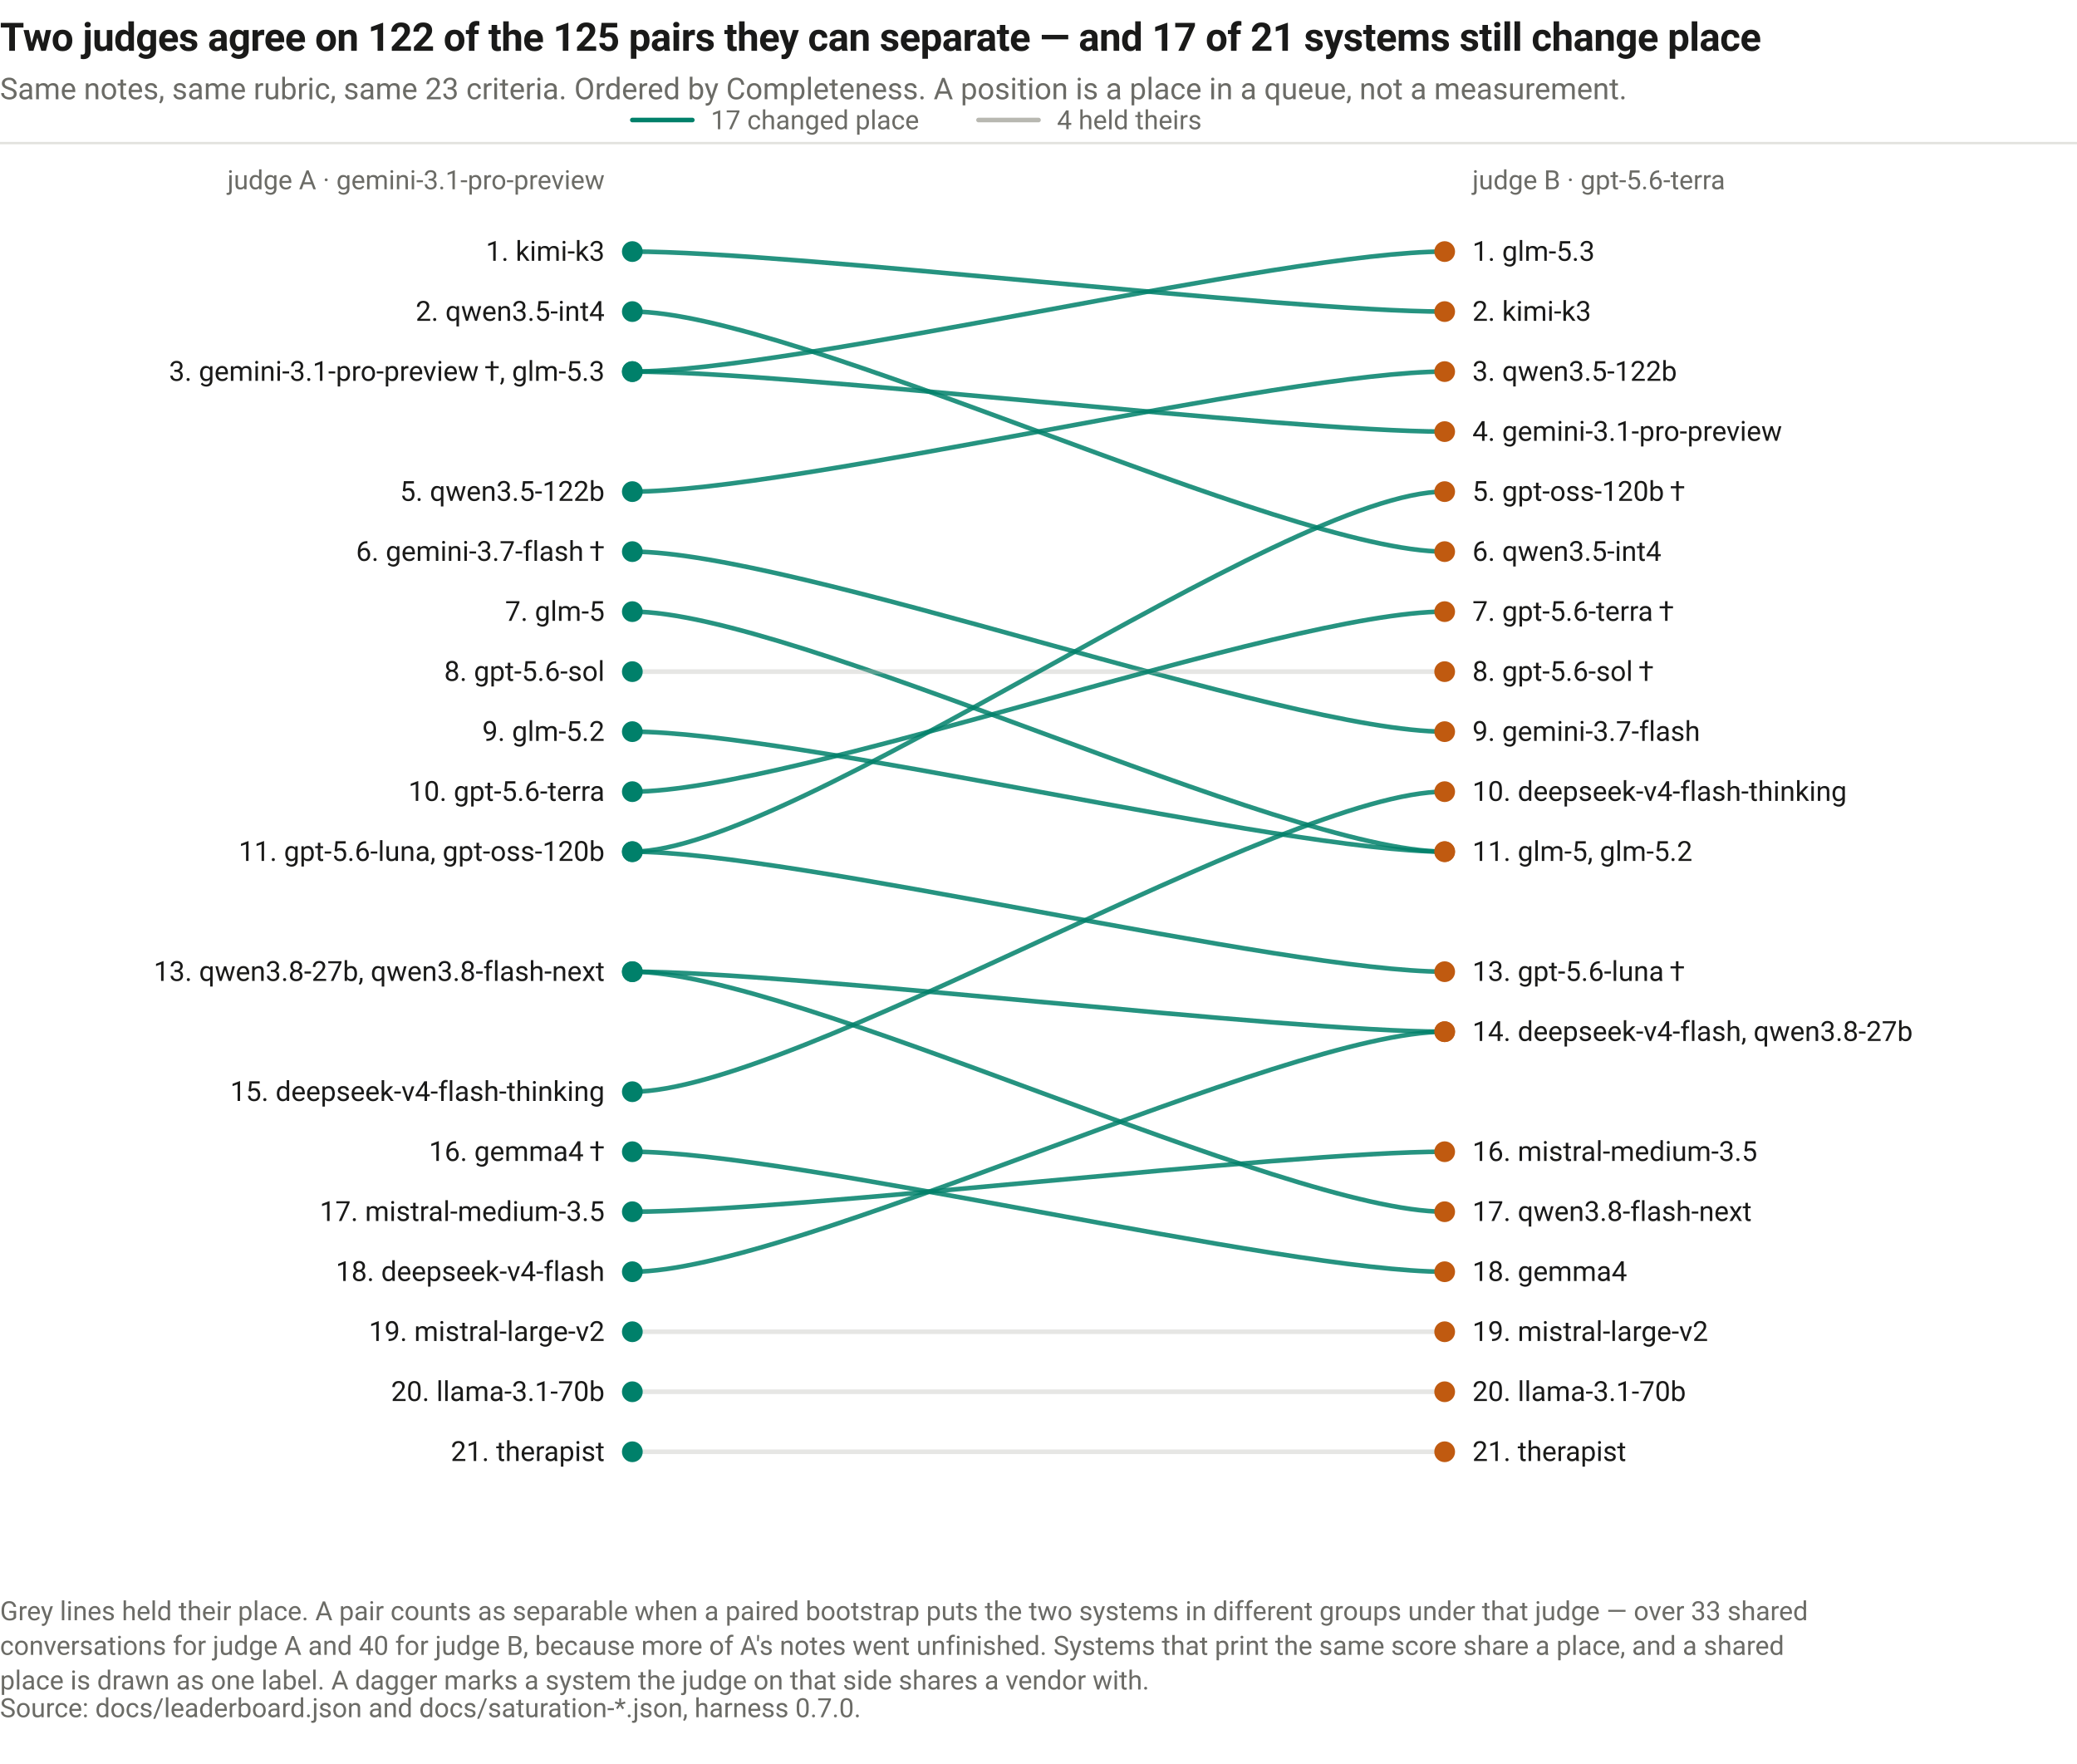
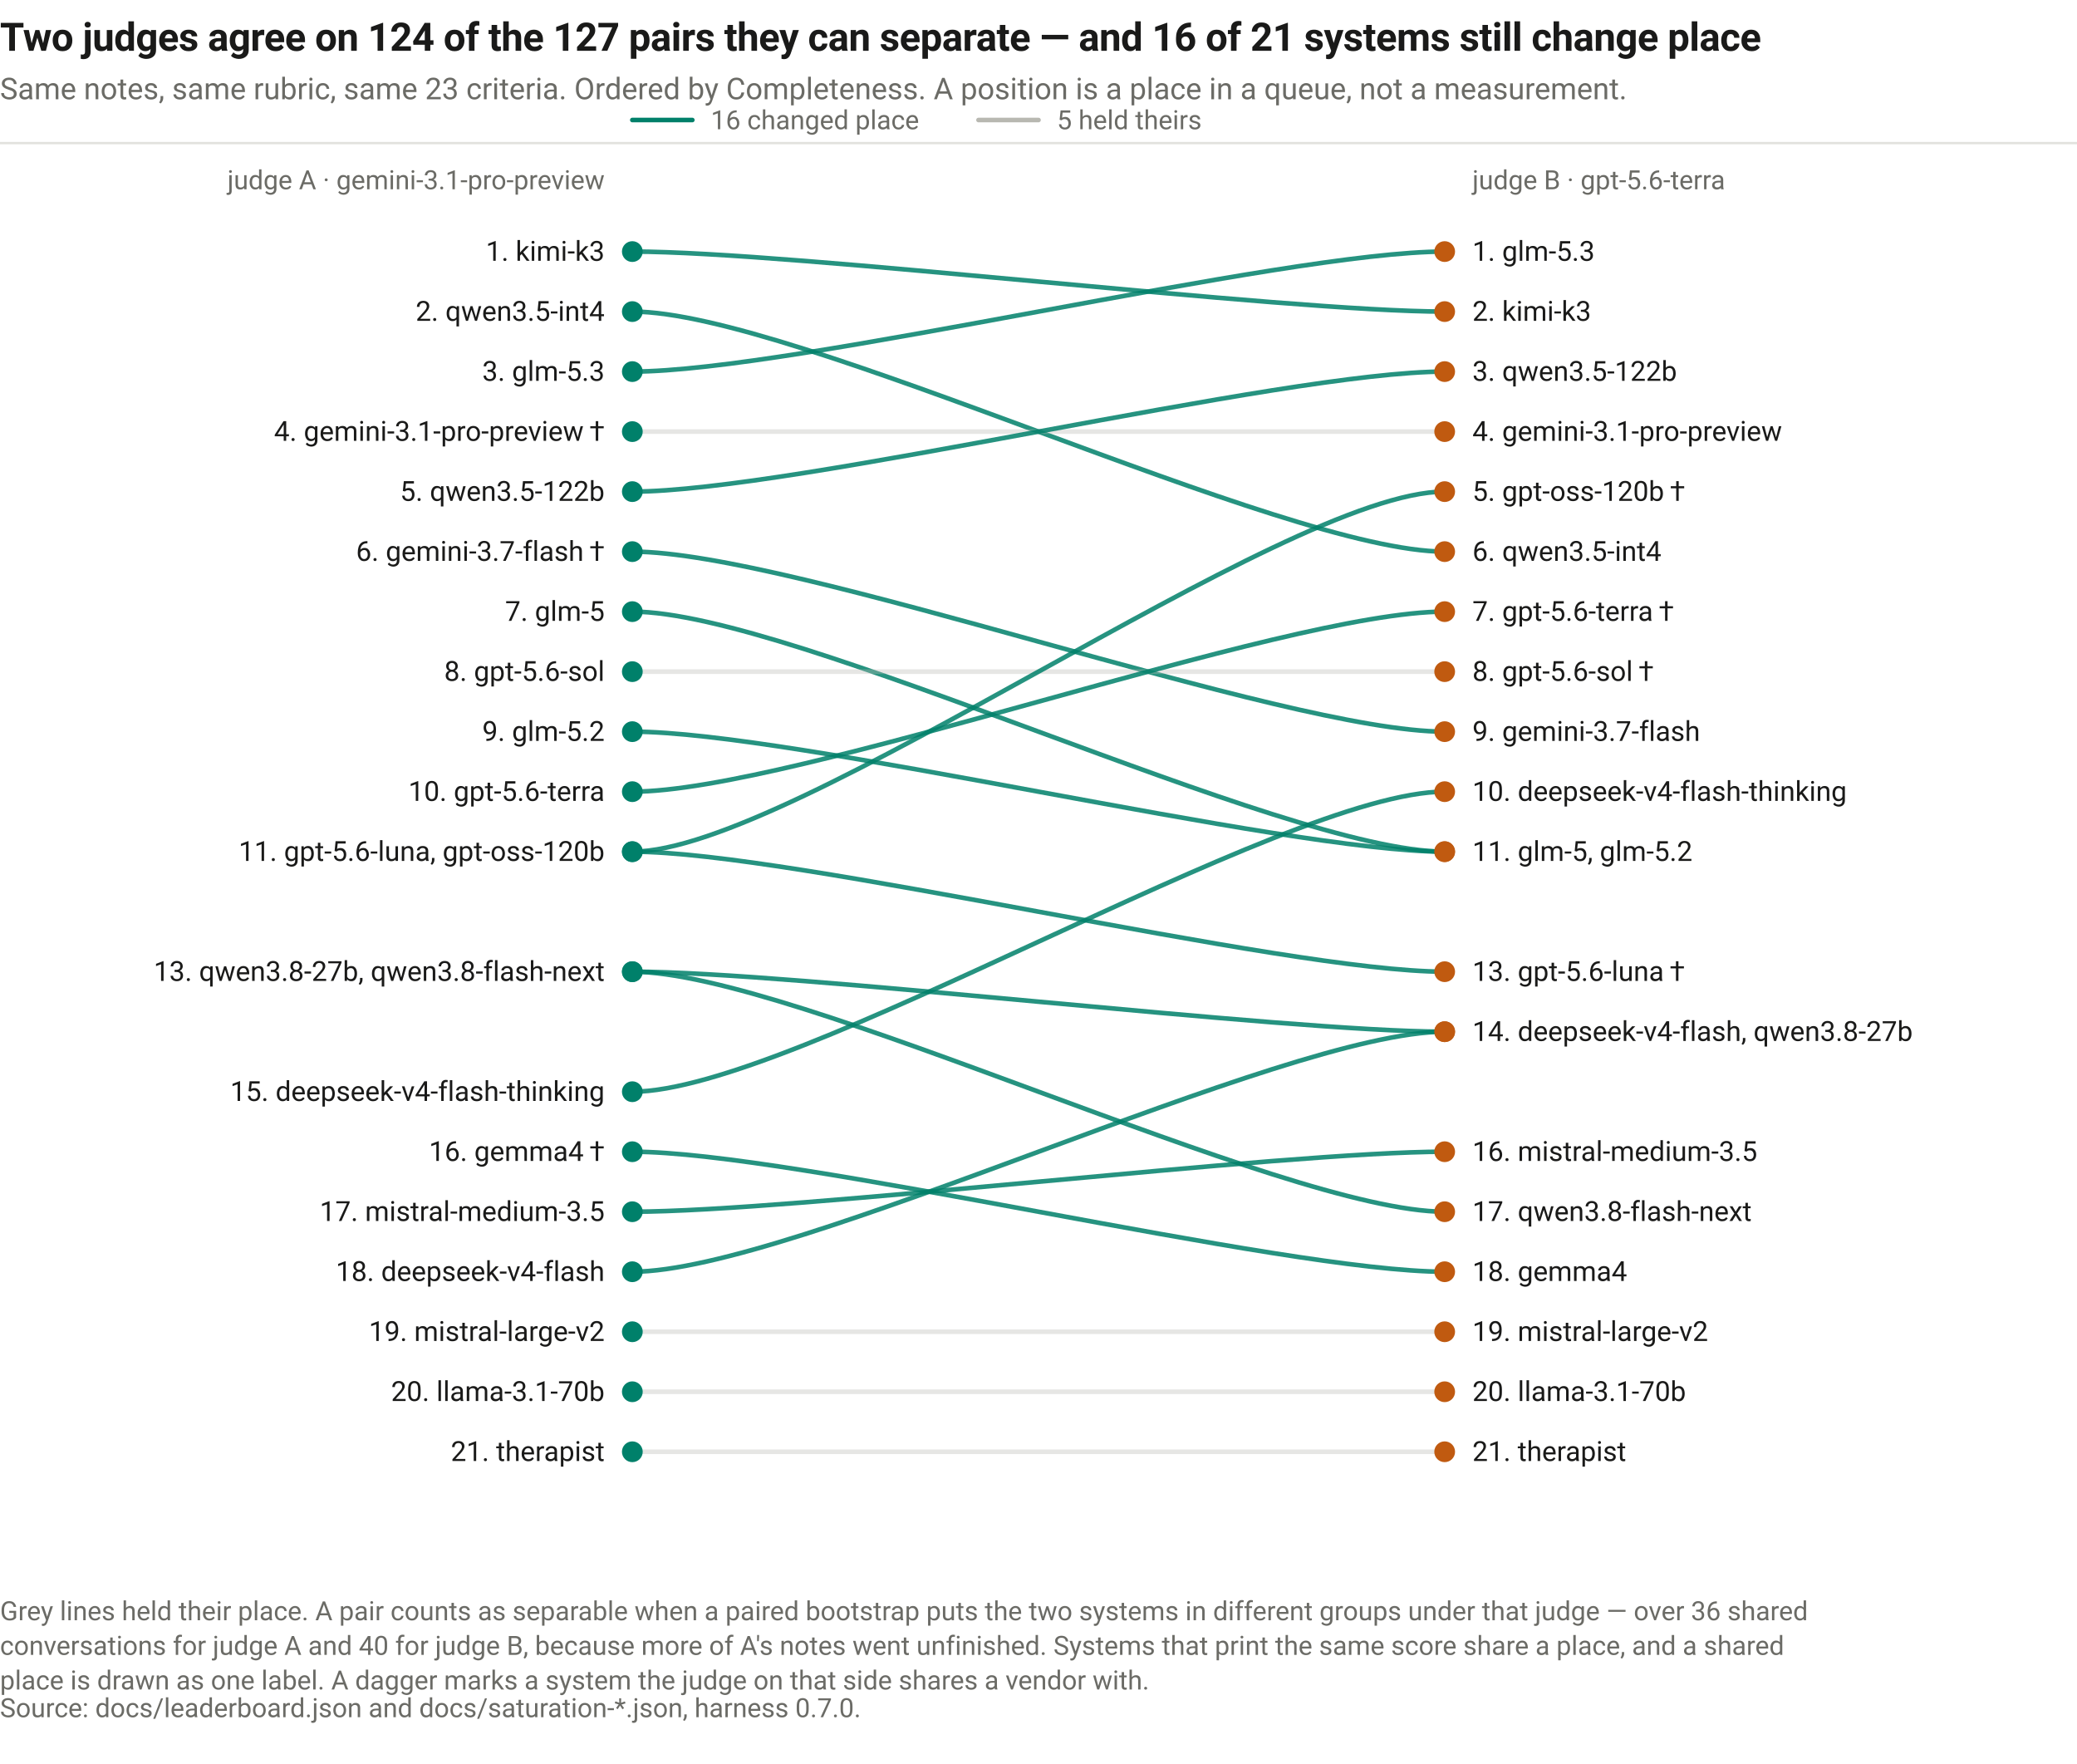
- <svg xmlns="http://www.w3.org/2000/svg" class="fig" width="900" height="764" viewBox="0 0 900 764" role="img" aria-label="17 of 21 systems change place">
+ <svg xmlns="http://www.w3.org/2000/svg" class="fig" width="900" height="764" viewBox="0 0 900 764" role="img" aria-label="16 of 21 systems change place">
  <style>
  .fig { font: 13px/1.4 -apple-system, BlinkMacSystemFont, "Segoe UI", Roboto, sans-serif; }
  .fig text { fill: #1a1a19; }
  .fig .muted { fill: #6b6b66; }
  .fig .rule { stroke: #e2e2dd; stroke-width: 1; }
  .fig .title { font-size: 17px; font-weight: 650; letter-spacing: -.01em; }
  .fig .sub { font-size: 13px; fill: #6b6b66; }
  .fig .note { font-size: 11.5px; fill: #6b6b66; }
  .fig .name { font-size: 12px; }
  .fig .value { font-size: 11.5px; fill: #6b6b66; font-variant-numeric: tabular-nums; }
  .fig .a { stroke: #00806a; }
  .fig .b { stroke: #c05a10; }
  .fig .fill-a { fill: #00806a; }
  .fig .fill-b { fill: #c05a10; }
  .fig .flat { stroke: #b8b8b1; }
  .fig .fill-flat { fill: #b8b8b1; }
  .fig .band { fill: #f0f0eb; }
  /* The ring that keeps overlapping marks apart is the *surface*, so it has to
     flip with the theme. Written as a literal it put a white halo on every dot
     in dark mode. */
  .fig .ring { stroke: #fcfcfb; }
  @media (prefers-color-scheme: dark) {
    .fig text { fill: #e8e8e4; }
    .fig .muted, .fig .sub, .fig .note, .fig .value { fill: #9a9a94; }
    .fig .rule { stroke: #2c2e31; }
    .fig .a { stroke: #22a184; }
    .fig .b { stroke: #c9701f; }
    .fig .fill-a { fill: #22a184; }
    .fig .fill-b { fill: #c9701f; }
    .fig .flat { stroke: #55554f; }
    .fig .fill-flat { fill: #55554f; }
    .fig .band { fill: #26282b; }
    .fig .ring { stroke: #1a1a19; }
  }
</style>
-   <text class="title" x="0" y="22">Two judges agree on 122 of the 125 pairs they can separate — and 17 of 21 systems still change place</text>
+   <text class="title" x="0" y="22">Two judges agree on 124 of the 127 pairs they can separate — and 16 of 21 systems still change place</text>
  <text class="sub" x="0" y="43">Same notes, same rubric, same 23 criteria. Ordered by Completeness. A position is a place in a queue, not a measurement.</text>
  <line class="rule" x1="0" y1="62" x2="900" y2="62" />
  <text class="value" x="262" y="82" text-anchor="end">judge A · gemini-3.1-pro-preview</text>
  <text class="value" x="638" y="82">judge B · gpt-5.6-terra</text>
  <line class="a" x1="274" y1="52" x2="300" y2="52" stroke-width="2" stroke-linecap="round" />
-   <text class="value" x="308" y="56">17 changed place</text>
+   <text class="value" x="308" y="56">16 changed place</text>
  <line class="flat" x1="424" y1="52" x2="450" y2="52" stroke-width="2" stroke-linecap="round" />
-   <text class="value" x="458" y="56">4 held theirs</text>
+   <text class="value" x="458" y="56">5 held theirs</text>
  <g>
    <path class="a" d="M 274 109.0 C 344 109.0, 556 135.0, 626 135.0" fill="none" stroke-width="2" stroke-opacity="0.85" stroke-linecap="round" />
    <circle cx="274" cy="109.0" r="4.5" class="fill-a" />
    <circle cx="626" cy="135.0" r="4.5" class="fill-b" />
  </g>
  <g>
    <path class="a" d="M 274 135.0 C 344 135.0, 556 239.0, 626 239.0" fill="none" stroke-width="2" stroke-opacity="0.85" stroke-linecap="round" />
    <circle cx="274" cy="135.0" r="4.5" class="fill-a" />
    <circle cx="626" cy="239.0" r="4.5" class="fill-b" />
  </g>
  <g>
-     <path class="a" d="M 274 161.0 C 344 161.0, 556 187.0, 626 187.0" fill="none" stroke-width="2" stroke-opacity="0.85" stroke-linecap="round" />
-     <circle cx="274" cy="161.0" r="4.5" class="fill-a" />
-     <circle cx="626" cy="187.0" r="4.5" class="fill-b" />
-   </g>
-   <g>
    <path class="a" d="M 274 161.0 C 344 161.0, 556 109.0, 626 109.0" fill="none" stroke-width="2" stroke-opacity="0.85" stroke-linecap="round" />
    <circle cx="274" cy="161.0" r="4.5" class="fill-a" />
    <circle cx="626" cy="109.0" r="4.5" class="fill-b" />
+   </g>
+   <g>
+     <path class="flat" d="M 274 187.0 C 344 187.0, 556 187.0, 626 187.0" fill="none" stroke-width="2" stroke-opacity="0.35" stroke-linecap="round" />
+     <circle cx="274" cy="187.0" r="4.5" class="fill-a" />
+     <circle cx="626" cy="187.0" r="4.5" class="fill-b" />
  </g>
  <g>
    <path class="a" d="M 274 213.0 C 344 213.0, 556 161.0, 626 161.0" fill="none" stroke-width="2" stroke-opacity="0.85" stroke-linecap="round" />
    <circle cx="274" cy="213.0" r="4.5" class="fill-a" />
    <circle cx="626" cy="161.0" r="4.5" class="fill-b" />
  </g>
  <g>
    <path class="a" d="M 274 239.0 C 344 239.0, 556 317.0, 626 317.0" fill="none" stroke-width="2" stroke-opacity="0.85" stroke-linecap="round" />
    <circle cx="274" cy="239.0" r="4.5" class="fill-a" />
    <circle cx="626" cy="317.0" r="4.5" class="fill-b" />
  </g>
  <g>
    <path class="a" d="M 274 265.0 C 344 265.0, 556 369.0, 626 369.0" fill="none" stroke-width="2" stroke-opacity="0.85" stroke-linecap="round" />
    <circle cx="274" cy="265.0" r="4.5" class="fill-a" />
    <circle cx="626" cy="369.0" r="4.5" class="fill-b" />
  </g>
  <g>
    <path class="flat" d="M 274 291.0 C 344 291.0, 556 291.0, 626 291.0" fill="none" stroke-width="2" stroke-opacity="0.35" stroke-linecap="round" />
    <circle cx="274" cy="291.0" r="4.5" class="fill-a" />
    <circle cx="626" cy="291.0" r="4.5" class="fill-b" />
  </g>
  <g>
    <path class="a" d="M 274 317.0 C 344 317.0, 556 369.0, 626 369.0" fill="none" stroke-width="2" stroke-opacity="0.85" stroke-linecap="round" />
    <circle cx="274" cy="317.0" r="4.5" class="fill-a" />
    <circle cx="626" cy="369.0" r="4.5" class="fill-b" />
  </g>
  <g>
    <path class="a" d="M 274 343.0 C 344 343.0, 556 265.0, 626 265.0" fill="none" stroke-width="2" stroke-opacity="0.85" stroke-linecap="round" />
    <circle cx="274" cy="343.0" r="4.5" class="fill-a" />
    <circle cx="626" cy="265.0" r="4.5" class="fill-b" />
  </g>
  <g>
    <path class="a" d="M 274 369.0 C 344 369.0, 556 421.0, 626 421.0" fill="none" stroke-width="2" stroke-opacity="0.85" stroke-linecap="round" />
    <circle cx="274" cy="369.0" r="4.5" class="fill-a" />
    <circle cx="626" cy="421.0" r="4.5" class="fill-b" />
  </g>
  <g>
    <path class="a" d="M 274 369.0 C 344 369.0, 556 213.0, 626 213.0" fill="none" stroke-width="2" stroke-opacity="0.85" stroke-linecap="round" />
    <circle cx="274" cy="369.0" r="4.5" class="fill-a" />
    <circle cx="626" cy="213.0" r="4.5" class="fill-b" />
  </g>
  <g>
    <path class="a" d="M 274 421.0 C 344 421.0, 556 447.0, 626 447.0" fill="none" stroke-width="2" stroke-opacity="0.85" stroke-linecap="round" />
    <circle cx="274" cy="421.0" r="4.5" class="fill-a" />
    <circle cx="626" cy="447.0" r="4.5" class="fill-b" />
  </g>
  <g>
    <path class="a" d="M 274 421.0 C 344 421.0, 556 525.0, 626 525.0" fill="none" stroke-width="2" stroke-opacity="0.85" stroke-linecap="round" />
    <circle cx="274" cy="421.0" r="4.5" class="fill-a" />
    <circle cx="626" cy="525.0" r="4.5" class="fill-b" />
  </g>
  <g>
    <path class="a" d="M 274 473.0 C 344 473.0, 556 343.0, 626 343.0" fill="none" stroke-width="2" stroke-opacity="0.85" stroke-linecap="round" />
    <circle cx="274" cy="473.0" r="4.5" class="fill-a" />
    <circle cx="626" cy="343.0" r="4.5" class="fill-b" />
  </g>
  <g>
    <path class="a" d="M 274 499.0 C 344 499.0, 556 551.0, 626 551.0" fill="none" stroke-width="2" stroke-opacity="0.85" stroke-linecap="round" />
    <circle cx="274" cy="499.0" r="4.5" class="fill-a" />
    <circle cx="626" cy="551.0" r="4.5" class="fill-b" />
  </g>
  <g>
    <path class="a" d="M 274 525.0 C 344 525.0, 556 499.0, 626 499.0" fill="none" stroke-width="2" stroke-opacity="0.85" stroke-linecap="round" />
    <circle cx="274" cy="525.0" r="4.5" class="fill-a" />
    <circle cx="626" cy="499.0" r="4.5" class="fill-b" />
  </g>
  <g>
    <path class="a" d="M 274 551.0 C 344 551.0, 556 447.0, 626 447.0" fill="none" stroke-width="2" stroke-opacity="0.85" stroke-linecap="round" />
    <circle cx="274" cy="551.0" r="4.5" class="fill-a" />
    <circle cx="626" cy="447.0" r="4.5" class="fill-b" />
  </g>
  <g>
    <path class="flat" d="M 274 577.0 C 344 577.0, 556 577.0, 626 577.0" fill="none" stroke-width="2" stroke-opacity="0.35" stroke-linecap="round" />
    <circle cx="274" cy="577.0" r="4.5" class="fill-a" />
    <circle cx="626" cy="577.0" r="4.5" class="fill-b" />
  </g>
  <g>
    <path class="flat" d="M 274 603.0 C 344 603.0, 556 603.0, 626 603.0" fill="none" stroke-width="2" stroke-opacity="0.35" stroke-linecap="round" />
    <circle cx="274" cy="603.0" r="4.5" class="fill-a" />
    <circle cx="626" cy="603.0" r="4.5" class="fill-b" />
  </g>
  <g>
    <path class="flat" d="M 274 629.0 C 344 629.0, 556 629.0, 626 629.0" fill="none" stroke-width="2" stroke-opacity="0.35" stroke-linecap="round" />
    <circle cx="274" cy="629.0" r="4.5" class="fill-a" />
    <circle cx="626" cy="629.0" r="4.5" class="fill-b" />
  </g>
  <text class="name" x="262" y="113.0" text-anchor="end">1. kimi-k3</text>
  <text class="name" x="262" y="139.0" text-anchor="end">2. qwen3.5-int4</text>
-   <text class="name" x="262" y="165.0" text-anchor="end">3. gemini-3.1-pro-preview †, glm-5.3</text>
+   <text class="name" x="262" y="165.0" text-anchor="end">3. glm-5.3</text>
+   <text class="name" x="262" y="191.0" text-anchor="end">4. gemini-3.1-pro-preview †</text>
  <text class="name" x="262" y="217.0" text-anchor="end">5. qwen3.5-122b</text>
  <text class="name" x="262" y="243.0" text-anchor="end">6. gemini-3.7-flash †</text>
  <text class="name" x="262" y="269.0" text-anchor="end">7. glm-5</text>
  <text class="name" x="262" y="295.0" text-anchor="end">8. gpt-5.6-sol</text>
  <text class="name" x="262" y="321.0" text-anchor="end">9. glm-5.2</text>
  <text class="name" x="262" y="347.0" text-anchor="end">10. gpt-5.6-terra</text>
  <text class="name" x="262" y="373.0" text-anchor="end">11. gpt-5.6-luna, gpt-oss-120b</text>
  <text class="name" x="262" y="425.0" text-anchor="end">13. qwen3.8-27b, qwen3.8-flash-next</text>
  <text class="name" x="262" y="477.0" text-anchor="end">15. deepseek-v4-flash-thinking</text>
  <text class="name" x="262" y="503.0" text-anchor="end">16. gemma4 †</text>
  <text class="name" x="262" y="529.0" text-anchor="end">17. mistral-medium-3.5</text>
  <text class="name" x="262" y="555.0" text-anchor="end">18. deepseek-v4-flash</text>
  <text class="name" x="262" y="581.0" text-anchor="end">19. mistral-large-v2</text>
  <text class="name" x="262" y="607.0" text-anchor="end">20. llama-3.1-70b</text>
  <text class="name" x="262" y="633.0" text-anchor="end">21. therapist</text>
  <text class="name" x="638" y="113.0">1. glm-5.3</text>
  <text class="name" x="638" y="139.0">2. kimi-k3</text>
  <text class="name" x="638" y="165.0">3. qwen3.5-122b</text>
  <text class="name" x="638" y="191.0">4. gemini-3.1-pro-preview</text>
  <text class="name" x="638" y="217.0">5. gpt-oss-120b †</text>
  <text class="name" x="638" y="243.0">6. qwen3.5-int4</text>
  <text class="name" x="638" y="269.0">7. gpt-5.6-terra †</text>
  <text class="name" x="638" y="295.0">8. gpt-5.6-sol †</text>
  <text class="name" x="638" y="321.0">9. gemini-3.7-flash</text>
  <text class="name" x="638" y="347.0">10. deepseek-v4-flash-thinking</text>
  <text class="name" x="638" y="373.0">11. glm-5, glm-5.2</text>
  <text class="name" x="638" y="425.0">13. gpt-5.6-luna †</text>
  <text class="name" x="638" y="451.0">14. deepseek-v4-flash, qwen3.8-27b</text>
  <text class="name" x="638" y="503.0">16. mistral-medium-3.5</text>
  <text class="name" x="638" y="529.0">17. qwen3.8-flash-next</text>
  <text class="name" x="638" y="555.0">18. gemma4</text>
  <text class="name" x="638" y="581.0">19. mistral-large-v2</text>
  <text class="name" x="638" y="607.0">20. llama-3.1-70b</text>
  <text class="name" x="638" y="633.0">21. therapist</text>
-   <text class="note" x="0" y="702">Grey lines held their place. A pair counts as separable when a paired bootstrap puts the two systems in different groups under that judge — over 33 shared</text>
+   <text class="note" x="0" y="702">Grey lines held their place. A pair counts as separable when a paired bootstrap puts the two systems in different groups under that judge — over 36 shared</text>
  <text class="note" x="0" y="717">conversations for judge A and 40 for judge B, because more of A's notes went unfinished. Systems that print the same score share a place, and a shared</text>
  <text class="note" x="0" y="732">place is drawn as one label. A dagger marks a system the judge on that side shares a vendor with.</text>
  <text class="note" x="0" y="744">Source: docs/leaderboard.json and docs/saturation-*.json, harness 0.7.0.</text>
</svg>
